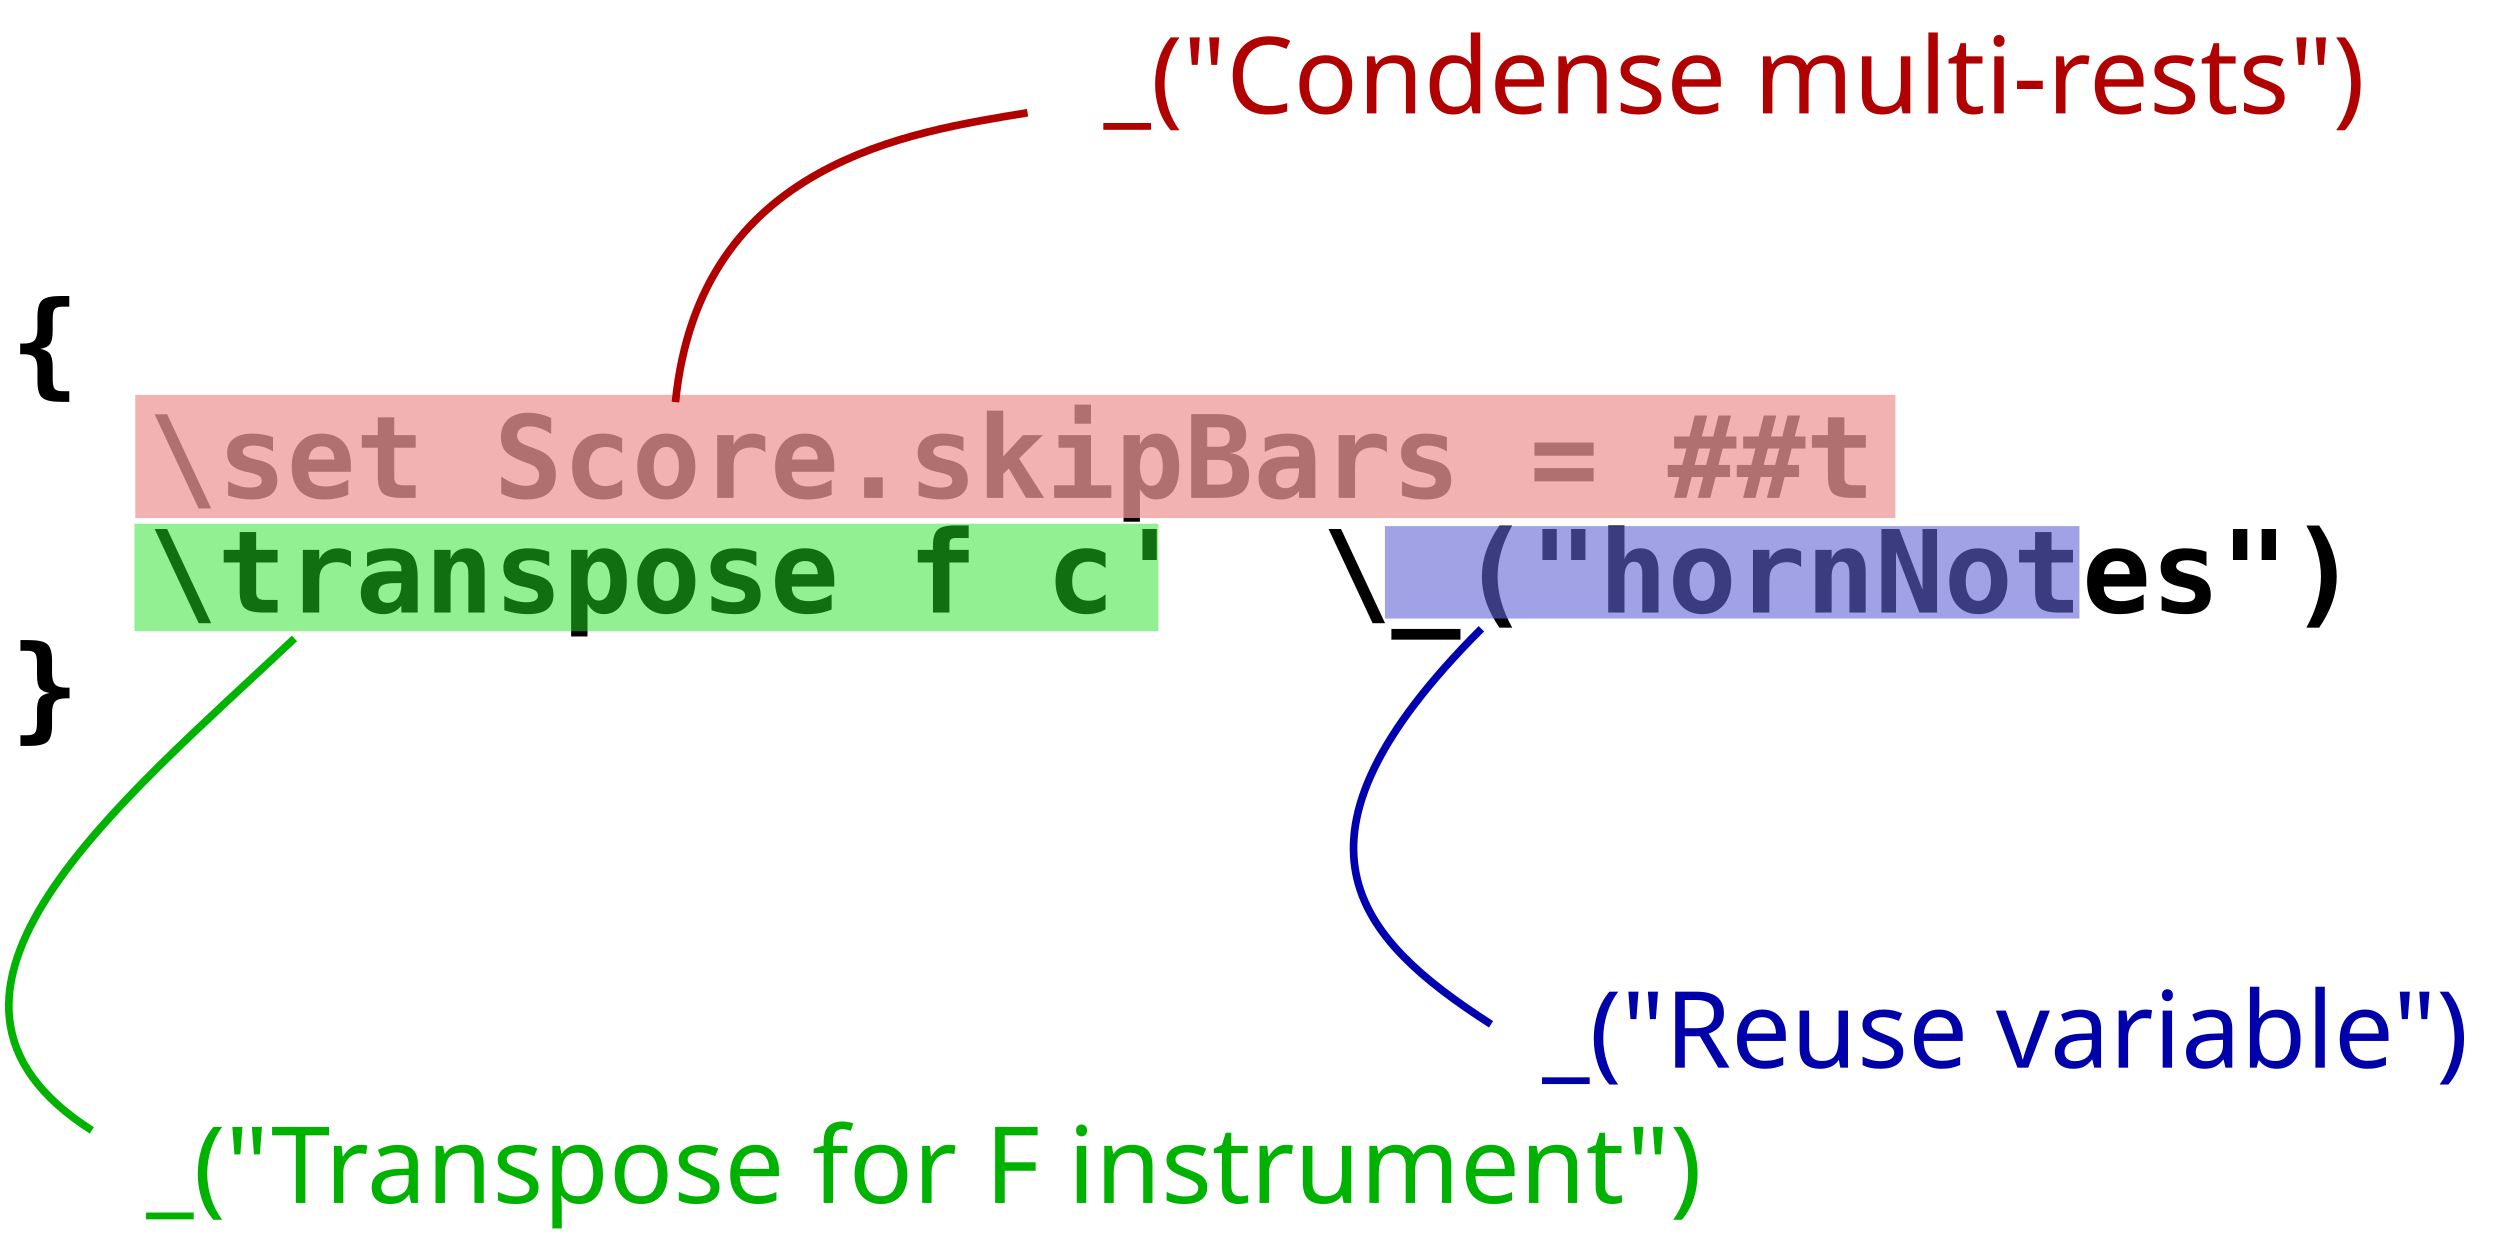
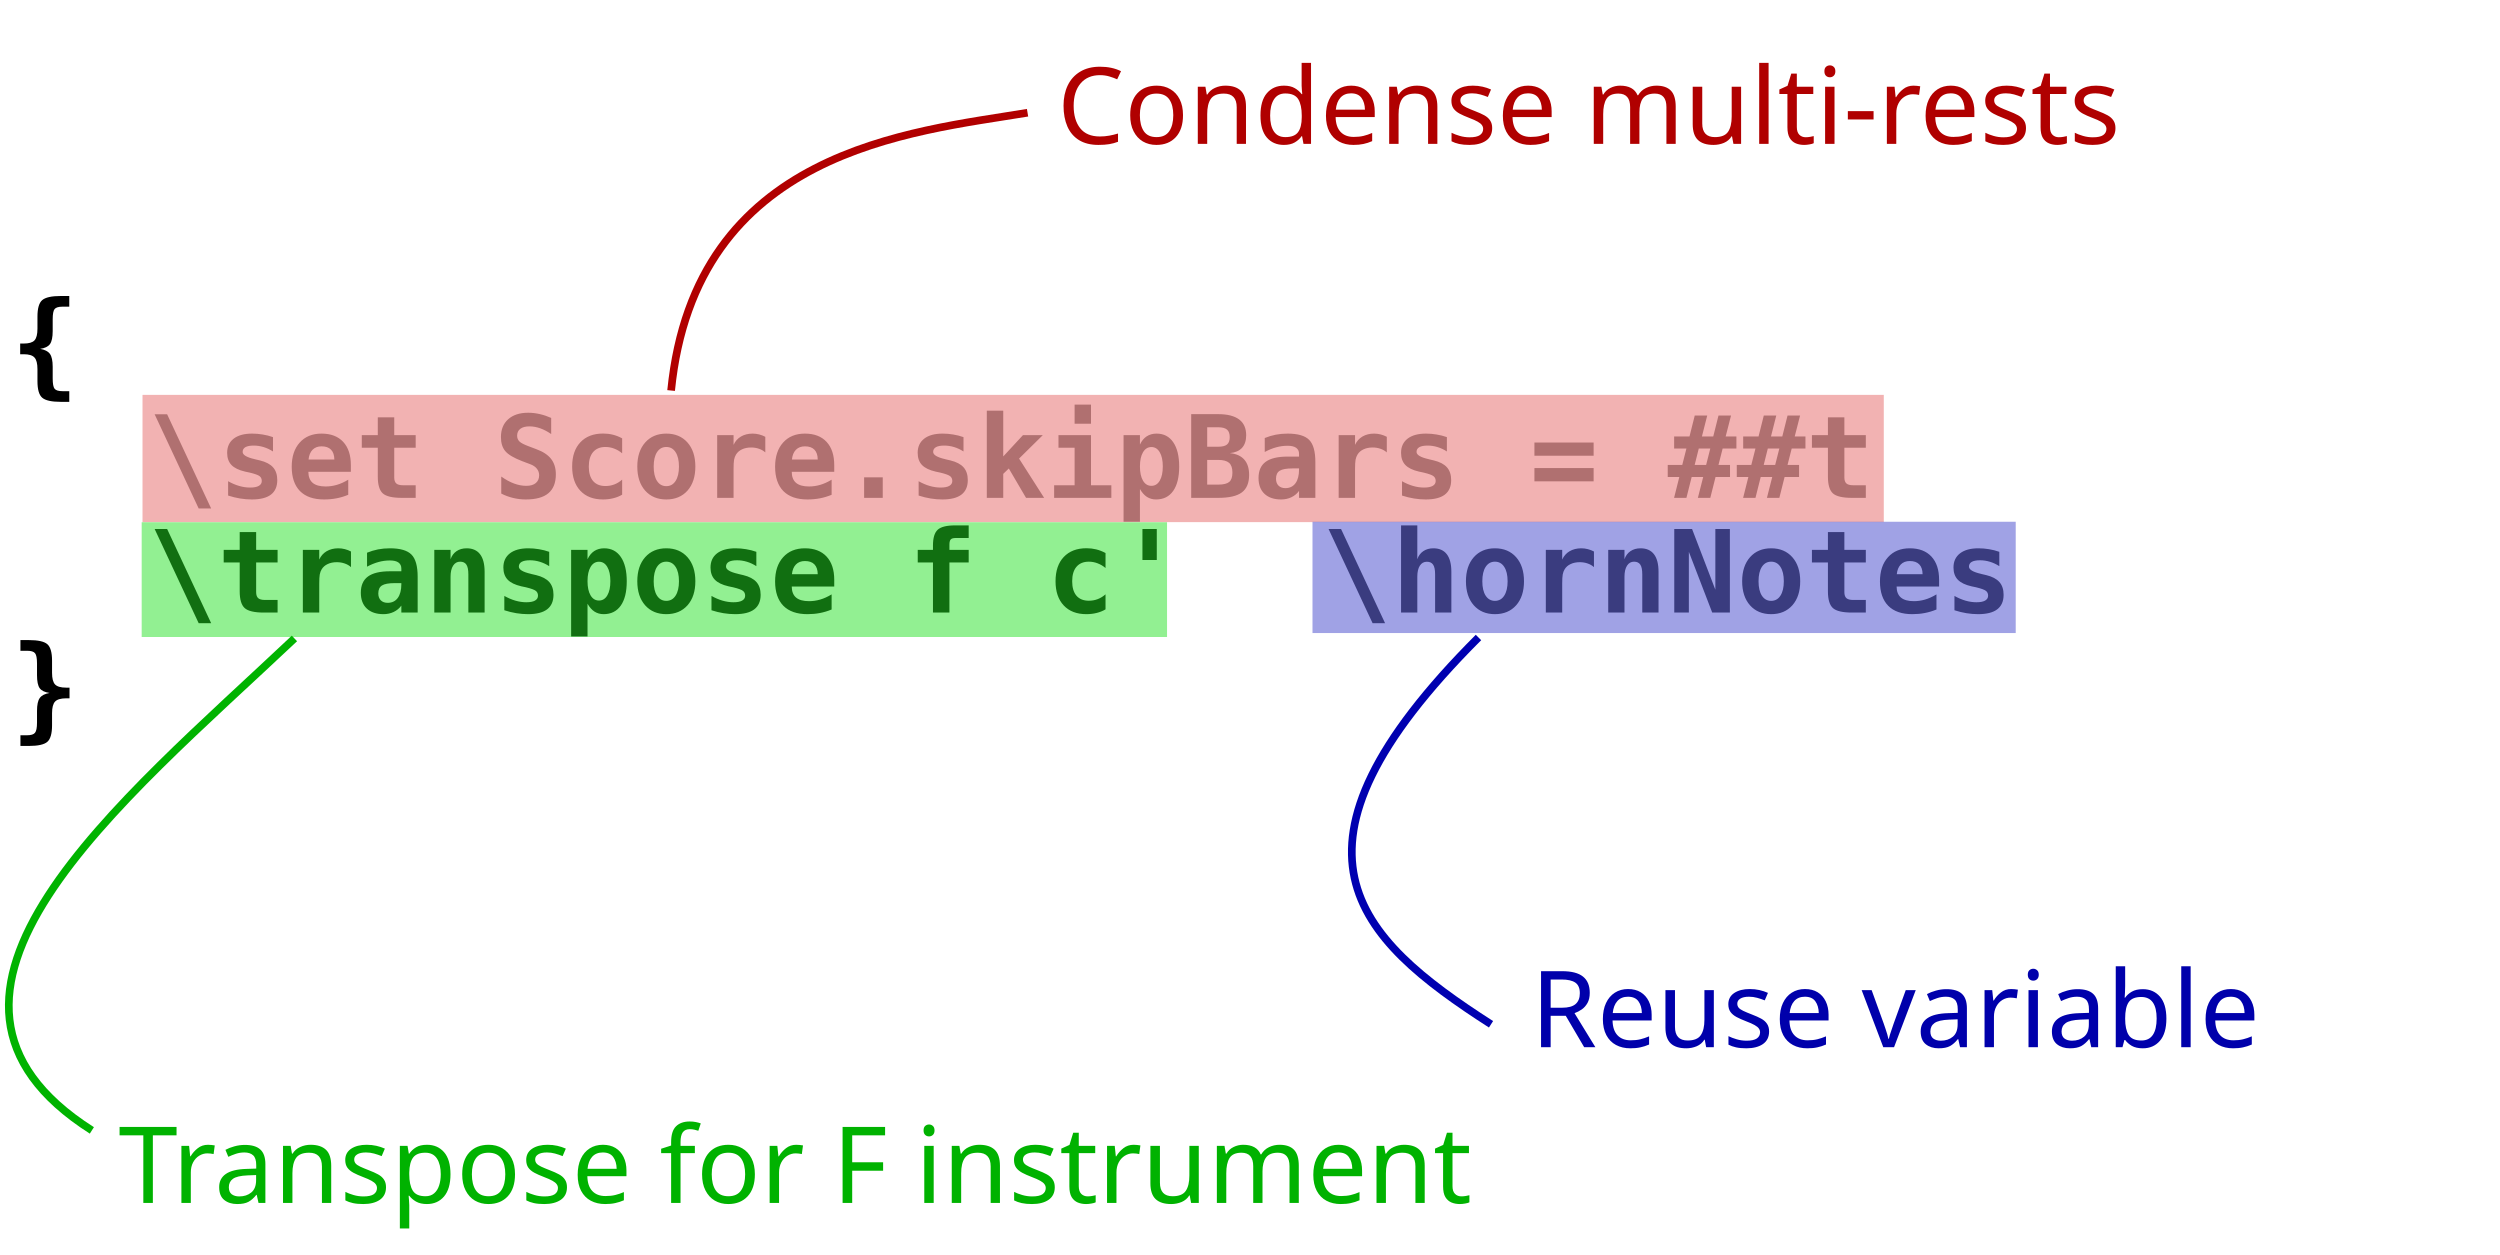
<svg xmlns="http://www.w3.org/2000/svg" height="306.227" width="610.303" id="svg682" xml:space="preserve" version="1.0">
  <defs id="defs684" />
  <text id="text690" y="93.542" x="2.52" style="font-size:28px;font-style:normal;font-variant:normal;font-weight:bold;font-stretch:normal;line-height:100%;writing-mode:lr-tb;text-anchor:start;fill:#000000;fill-opacity:1;stroke:none;stroke-width:1pt;stroke-linecap:butt;stroke-linejoin:miter;stroke-opacity:1;font-family:Luxi Mono">
    <tspan id="tspan1160" y="93.542" x="2.52">{</tspan>
    <tspan id="tspan1162" y="121.542" x="2.52">  \set Score.skipBars = ##t</tspan>
-     <tspan id="tspan1164" y="149.542" x="2.52">  \transpose f c'  \_("hornNotes")</tspan>
-     <tspan id="tspan1166" y="177.542" x="2.52">}</tspan>
-     <tspan id="tspan1168" y="205.542" x="2.52">  </tspan>
+     <tspan id="tspan1164" y="149.542" x="2.52">  \transpose f c'  \hornNotes</tspan>
+     <tspan id="tspan1168" y="177.542" x="2.52">}</tspan>
  </text>
-   <rect y="96.397" x="33.023" height="30.066" width="429.68" id="rect705" style="font-size:12px;fill:#ee9797;fill-opacity:0.739;fill-rule:evenodd;stroke-width:1pt" />
-   <rect y="127.843" x="32.821" height="26.248" width="249.959" id="rect706" style="font-size:12px;fill:#23e023;fill-opacity:0.496;fill-rule:evenodd;stroke-width:1pt" />
-   <rect y="128.431" x="338.086" height="22.573" width="169.549" id="rect707" style="font-size:12px;fill:#6165d3;fill-opacity:0.6;fill-rule:evenodd;stroke-width:1pt" />
-   <path id="path708" d="M 164.894,98.164 C 170.782,39.292 222.588,32.228 250.846,27.518" style="fill:none;fill-opacity:1;fill-rule:evenodd;stroke:#b10000;stroke-width:1.875;stroke-linecap:butt;stroke-linejoin:miter;stroke-opacity:1" />
+   <rect y="96.397" x="34.791" height="31.066" width="425.084" id="rect705" style="font-size:12px;fill:#ee9797;fill-opacity:0.739;fill-rule:evenodd;stroke-width:1pt" />
+   <rect y="127.489" x="34.589" height="28.016" width="250.313" id="rect706" style="font-size:12px;fill:#23e023;fill-opacity:0.496;fill-rule:evenodd;stroke-width:1pt" />
+   <rect y="127.371" x="320.408" height="27.169" width="171.671" id="rect707" style="font-size:12px;fill:#6165d3;fill-opacity:0.6;fill-rule:evenodd;stroke-width:1pt" />
+   <path id="path708" d="M 163.833,95.335 C 169.721,36.463 222.588,32.228 250.846,27.518" style="fill:none;fill-opacity:1;fill-rule:evenodd;stroke:#b10000;stroke-width:1.875;stroke-linecap:butt;stroke-linejoin:miter;stroke-opacity:1" />
  <path id="path709" d="M 71.878,155.857 C 29.491,195.89 -29.381,242.987 22.426,275.955" style="fill:none;fill-opacity:1;fill-rule:evenodd;stroke:#00b300;stroke-width:1.875;stroke-linecap:butt;stroke-linejoin:miter;stroke-opacity:1" />
-   <path id="path710" d="M 361.635,153.503 C 309.828,205.309 331.022,228.858 363.99,250.051" style="fill:none;fill-opacity:1;fill-rule:evenodd;stroke:#0000b0;stroke-width:1.875;stroke-linecap:butt;stroke-linejoin:miter;stroke-opacity:1" />
-   <text id="text711" y="27.69" x="262.634" style="font-size:26px;font-style:normal;font-variant:normal;font-weight:normal;font-stretch:normal;line-height:100%;writing-mode:lr-tb;text-anchor:start;fill:#b00000;fill-opacity:1;stroke:none;stroke-width:1pt;stroke-linecap:butt;stroke-linejoin:miter;stroke-opacity:1;font-family:Bitstream Charter">
-     <tspan y="27.69" x="262.634" id="tspan1306"> _("Condense multi-rests")   </tspan>
+   <path id="path710" d="M 360.928,155.624 C 309.121,207.43 331.022,228.858 363.99,250.051" style="fill:none;fill-opacity:1;fill-rule:evenodd;stroke:#0000b0;stroke-width:1.875;stroke-linecap:butt;stroke-linejoin:miter;stroke-opacity:1" />
+   <text id="text711" y="35.115" x="258.038" style="font-size:26px;font-style:normal;font-variant:normal;font-weight:normal;font-stretch:normal;line-height:100%;writing-mode:lr-tb;text-anchor:start;fill:#b00000;fill-opacity:1;stroke:none;stroke-width:1pt;stroke-linecap:butt;stroke-linejoin:miter;stroke-opacity:1;font-family:Bitstream Charter">
+     <tspan y="35.115" x="258.038" id="tspan1306">Condense multi-rests</tspan>
  </text>
  <text id="text718" y="293.669" x="28.927" style="font-size:26px;font-style:normal;font-variant:normal;font-weight:normal;font-stretch:normal;line-height:100%;writing-mode:lr-tb;text-anchor:start;fill:#00b200;fill-opacity:1;stroke:none;stroke-width:1pt;stroke-linecap:butt;stroke-linejoin:miter;stroke-opacity:1;font-family:Bitstream Charter">
-     <tspan y="293.669" x="28.927" id="tspan1304"> _("Transpose for F instrument")   </tspan>
+     <tspan y="293.669" x="28.927" id="tspan1304">Transpose for F instrument</tspan>
  </text>
-   <text id="text723" y="260.648" x="342.686" style="font-size:26px;font-style:normal;font-weight:normal;writing-mode:lr-tb;text-anchor:start;fill:#0000ab;fill-opacity:1;stroke:none;stroke-width:1pt;stroke-linecap:butt;stroke-linejoin:miter;stroke-opacity:1;font-family:Bitstream Charter">
-     <tspan id="tspan724">_("Reuse variable")</tspan>
-   </text>
+   <text id="text723" y="255.648" x="373.686" style="font-size:26px;font-style:normal;font-weight:normal;writing-mode:lr-tb;text-anchor:start;fill:#0000ab;fill-opacity:1;stroke:none;stroke-width:1pt;stroke-linecap:butt;stroke-linejoin:miter;stroke-opacity:1;font-family:Bitstream Charter">Reuse variable</text>
</svg>
